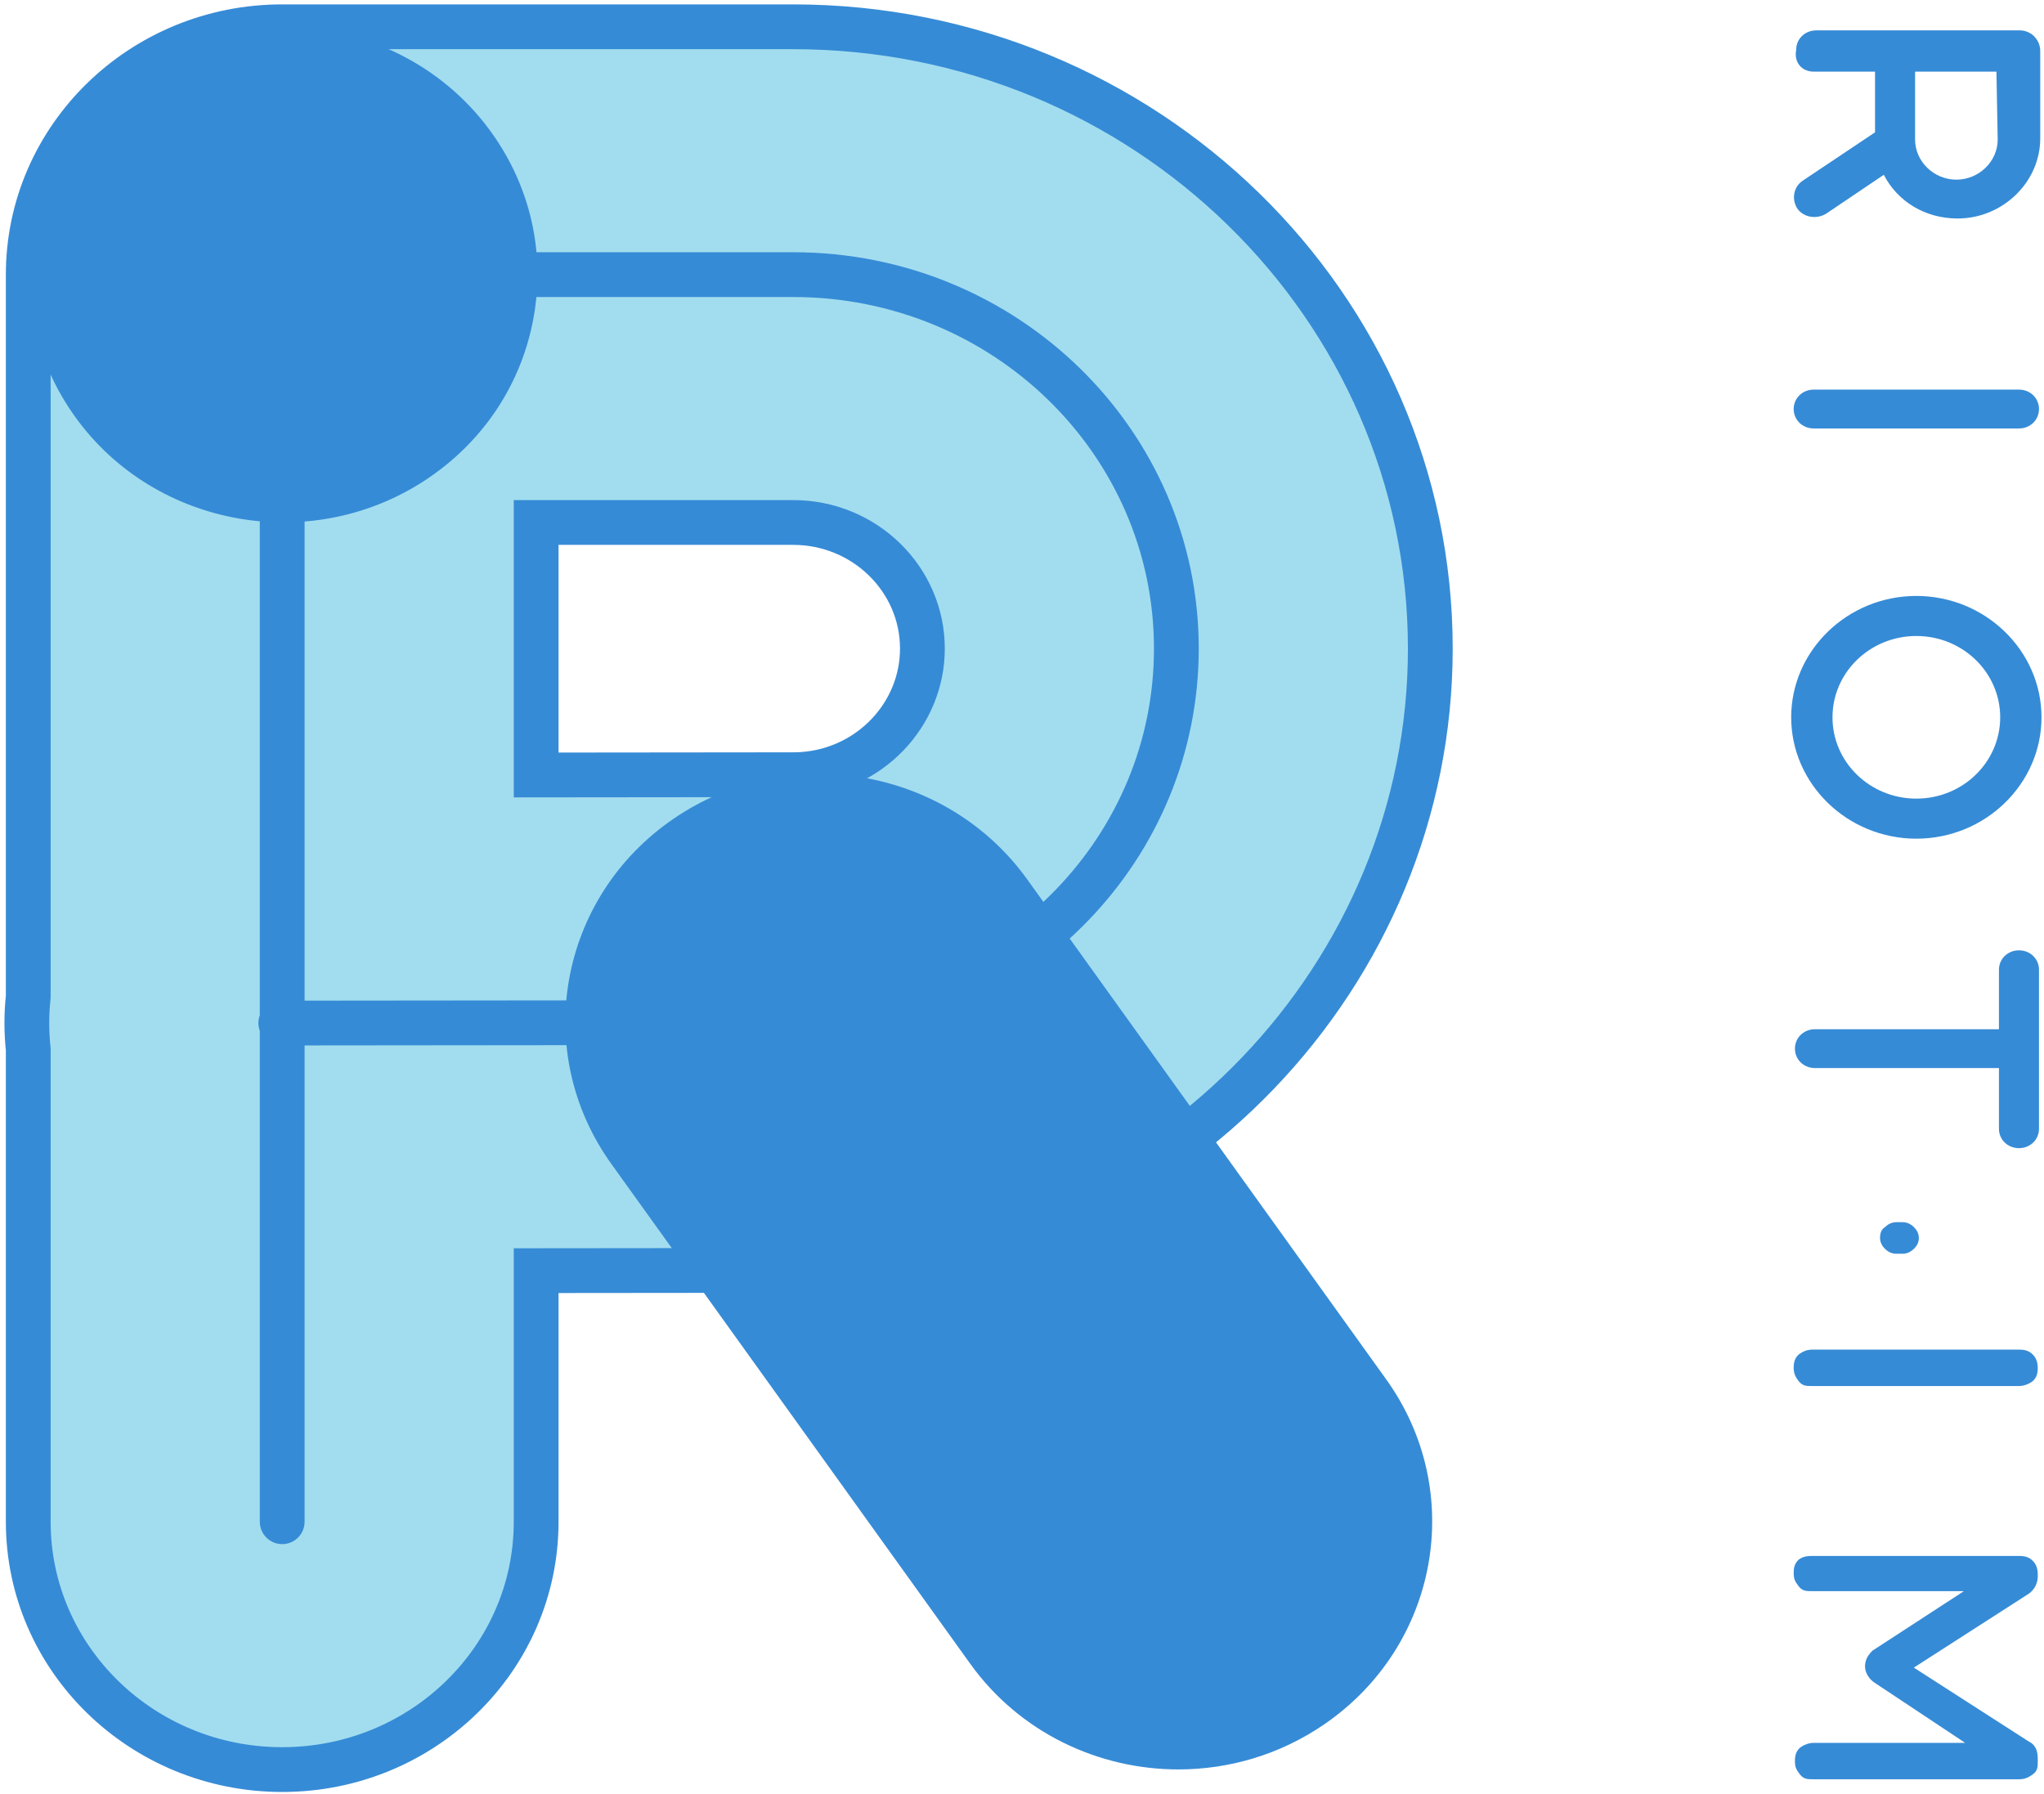
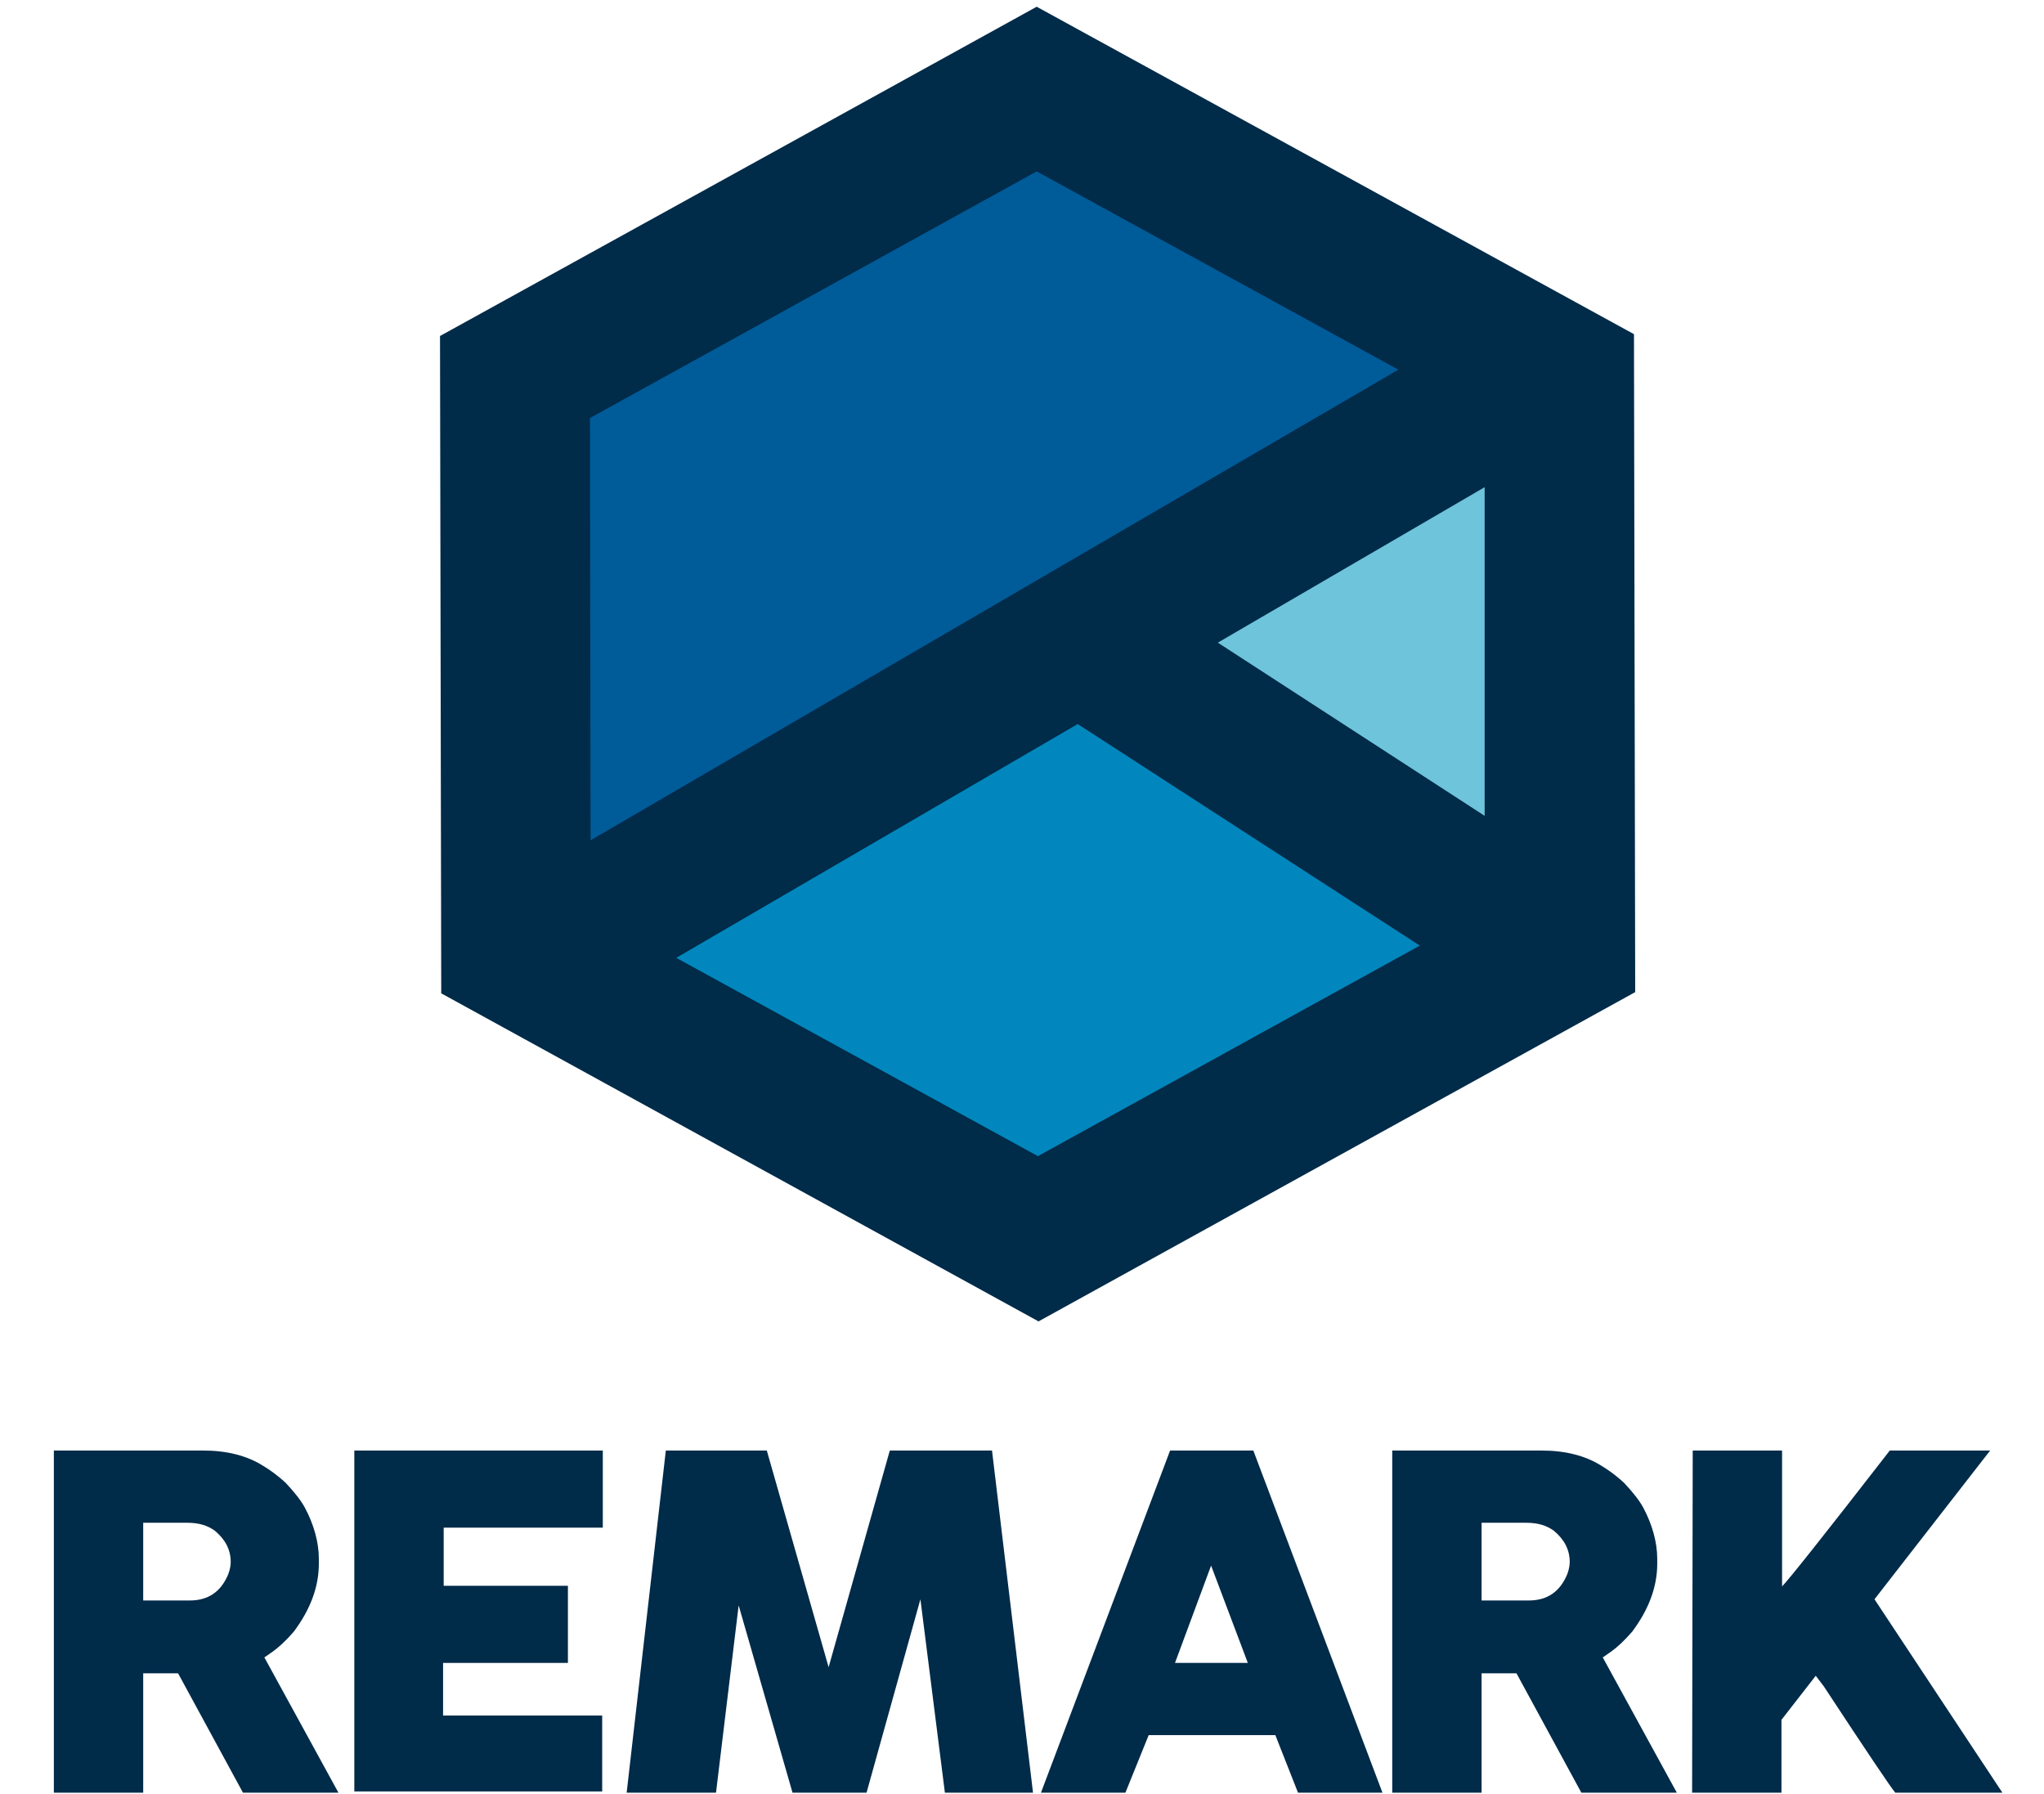
- <svg xmlns="http://www.w3.org/2000/svg" width="334px" height="293px" viewBox="0 0 334 293" version="1.1">
-   <g id="Page-1" stroke="none" stroke-width="1" fill="none" fill-rule="evenodd">
-     <g id="animatedLogo-0" transform="translate(-71, -93)">
-       <g id="Group-17" transform="translate(75, 97)">
-         <path d="M83.609,81.367 L83.609,122.621 L125.567,122.578 C126.1,122.578 126.586,122.563 127.07,122.532 C138.102,121.806 146.725,112.775 146.725,101.973 C146.725,90.609 137.255,81.367 125.609,81.367 L83.609,81.367 Z M42.113,285.127 C19.196,285.127 0.616,266.998 0.616,244.633 L0.616,167.457 C0.467,166.057 0.386,164.634 0.386,163.194 C0.383,161.728 0.462,160.28 0.616,158.852 L0.616,40.873 C0.616,18.508 19.196,0.376 42.113,0.376 L125.609,0.376 C183.016,0.376 229.72,45.953 229.72,101.973 C229.72,155.236 187.089,199.758 132.668,203.333 C130.355,203.489 127.971,203.568 125.609,203.568 L83.609,203.609 L83.609,244.633 C83.609,266.998 65.031,285.127 42.113,285.127 Z" id="Fill-1" fill="#A2DDEF" />
-         <path d="M83.609,81.367 L83.609,122.621 L125.567,122.578 C126.1,122.578 126.586,122.563 127.07,122.532 C138.102,121.806 146.725,112.775 146.725,101.973 C146.725,90.609 137.255,81.367 125.609,81.367 L83.609,81.367 Z M42.113,285.127 C19.196,285.127 0.616,266.998 0.616,244.633 L0.616,167.457 C0.467,166.057 0.386,164.634 0.386,163.194 C0.383,161.728 0.462,160.28 0.616,158.852 L0.616,40.873 C0.616,18.508 19.196,0.376 42.113,0.376 L125.609,0.376 C183.016,0.376 229.72,45.953 229.72,101.973 C229.72,155.236 187.089,199.758 132.668,203.333 C130.355,203.489 127.971,203.568 125.609,203.568 L83.609,203.609 L83.609,244.633 C83.609,266.998 65.031,285.127 42.113,285.127 Z" id="Stroke-3" stroke="#368BD6" stroke-width="7.318" />
-         <path d="M42.113,244.632 L42.113,40.872 L125.609,40.872 C160.188,40.872 188.222,68.228 188.222,101.973 C188.222,134.318 162.467,160.792 129.881,162.932 C128.467,163.026 127.045,163.073 125.609,163.073 L41.882,163.155" id="Stroke-5" stroke="#368BD6" stroke-width="7.318" stroke-linecap="round" />
-         <path d="M76.306,17.648 C82.668,26.506 85.111,37.255 83.186,47.901 C81.259,58.554 75.194,67.834 66.109,74.038 C47.352,86.845 21.406,82.386 8.272,64.096 C1.91,55.238 -0.533,44.491 1.395,33.841 C3.32,23.19 9.384,13.908 18.472,7.706 C37.229,-5.101 63.172,-0.642 76.306,17.648 Z M188.563,285.104 C175.486,285.104 162.619,279.089 154.544,267.845 L95.896,186.171 C82.745,167.855 87.3,142.603 106.067,129.771 C124.833,116.931 150.711,121.378 163.862,139.694 L222.509,221.367 C235.663,239.683 231.108,264.936 212.341,277.767 C205.093,282.724 196.786,285.104 188.563,285.104 Z" id="Combined-Shape" fill="#368BD6" />
-         <path d="M292.37,66.005 C290.529,66.005 289.098,64.617 289.098,62.832 C289.098,61.048 290.529,59.659 292.37,59.659 L325.91,59.659 C327.75,59.659 329.182,61.048 329.182,62.832 C329.182,64.617 327.75,66.005 325.91,66.005 L292.37,66.005 Z M292.37,7.705 C290.529,7.705 289.098,6.317 289.507,4.136 C289.507,2.351 290.938,0.963 292.779,0.963 L306.072,0.963 L326.114,0.963 C326.728,0.963 327.341,1.161 327.955,1.558 C328.773,2.153 329.386,3.144 329.386,4.334 L329.386,18.612 C329.386,25.75 323.251,31.699 315.889,31.699 C310.571,31.699 306.072,28.923 303.823,24.561 L294.415,30.906 C292.779,31.898 290.734,31.501 289.711,30.113 C288.689,28.527 289.098,26.544 290.529,25.552 L302.391,17.62 L302.391,7.705 L292.37,7.705 Z M322.433,18.81 L322.229,7.705 L308.935,7.705 L308.935,18.81 C308.935,22.379 312.003,25.354 315.684,25.354 C319.365,25.354 322.433,22.379 322.433,18.81 Z M325.91,151.273 C327.75,151.273 329.182,152.661 329.182,154.446 L329.182,167.335 L329.182,180.423 C329.182,182.208 327.75,183.596 325.91,183.596 C324.069,183.596 322.638,182.208 322.638,180.423 L322.638,170.508 L292.574,170.508 C290.734,170.508 289.302,169.12 289.302,167.335 C289.302,165.551 290.734,164.163 292.574,164.163 L322.638,164.163 L322.638,154.446 C322.638,152.661 324.069,151.273 325.91,151.273 Z M309.14,93.37 C320.388,93.37 329.591,102.294 329.591,113.2 C329.591,124.106 320.388,133.03 309.14,133.03 C297.892,133.03 288.689,124.106 288.689,113.2 C288.689,102.294 297.892,93.37 309.14,93.37 Z M309.14,126.486 C316.707,126.486 322.842,120.537 322.842,113.2 C322.842,105.863 316.707,99.914 309.14,99.914 C301.573,99.914 295.438,105.863 295.438,113.2 C295.438,120.537 301.573,126.486 309.14,126.486 Z M328.159,217.307 C328.773,217.901 328.977,218.695 328.977,219.488 C328.977,220.479 328.773,221.074 328.159,221.669 C327.341,222.264 326.523,222.462 325.91,222.462 L292.165,222.462 C291.143,222.462 290.529,222.462 289.916,221.669 C289.302,220.876 289.098,220.281 289.098,219.488 C289.098,218.496 289.302,217.901 289.916,217.307 C290.734,216.712 291.347,216.513 292.165,216.513 L325.91,216.513 C326.932,216.513 327.546,216.712 328.159,217.307 Z M328.977,253.595 C328.977,254.785 328.364,255.776 327.546,256.371 L308.731,268.468 L327.546,280.564 C328.773,281.159 328.977,282.348 328.977,283.34 L328.977,283.736 C328.977,284.728 328.977,285.323 328.159,285.918 C327.341,286.513 326.728,286.711 325.91,286.711 L292.37,286.711 C291.347,286.711 290.734,286.711 290.12,285.918 C289.507,285.125 289.302,284.728 289.302,283.736 C289.302,282.745 289.507,282.15 290.12,281.555 C290.938,280.96 291.756,280.762 292.37,280.762 L317.116,280.762 L302.186,270.847 C301.368,270.252 300.755,269.261 300.755,268.269 C300.755,267.278 301.164,266.485 301.982,265.691 L316.911,255.975 L292.165,255.975 C291.143,255.975 290.529,255.975 289.916,255.182 C289.302,254.388 289.098,253.992 289.098,253 C289.098,252.009 289.302,251.414 289.916,250.819 C290.734,250.224 291.552,250.224 292.165,250.224 L325.91,250.224 C326.932,250.224 327.546,250.422 328.159,251.017 C328.773,251.612 328.977,252.405 328.977,253.199 L328.977,253.595 Z M306.89,195.692 C307.504,195.692 308.117,195.89 308.731,196.485 C309.14,196.882 309.549,197.477 309.549,198.27 C309.549,198.865 309.344,199.46 308.731,200.055 C308.322,200.451 307.708,200.848 306.89,200.848 L305.868,200.848 C305.254,200.848 304.641,200.65 304.027,200.055 C303.618,199.658 303.209,199.063 303.209,198.27 C303.209,197.477 303.414,196.882 304.027,196.485 C304.436,196.089 305.05,195.692 305.868,195.692 L306.89,195.692 Z" id="Combined-Shape" fill="#368BD6" />
+ <svg xmlns="http://www.w3.org/2000/svg" version="1.1" id="Layer_1" x="0px" y="0px" viewBox="0 0 334 293" style="enable-background:new 0 0 334 293;" xml:space="preserve">
+   <style type="text/css">
+ 	.st0{fill:#002B49;}
+ 	.st1{fill:#6EC4DB;}
+ 	.st2{fill:#0187BD;}
+ 	.st3{fill:#005B99;}
+ 	.st4{fill:none;}
+ </style>
+   <g>
+     <g>
+       <path class="st0" d="M33.2,237c3.8,0,7.1,0.8,9.8,2.5c1,0.6,2.3,1.5,3.7,2.8c1.5,1.6,2.5,2.9,3.1,4c1.5,2.8,2.3,5.7,2.3,8.4v0.8    c0,3.8-1.4,7.5-4.1,11.1c-1.3,1.5-2.5,2.6-3.5,3.3l-1.3,0.9l12.1,22.1H39.7l-10.6-19.5h-5.7v19.5H8.8V237L33.2,237L33.2,237z     M23.4,248.9v12.6H31c3,0,5.1-1.4,6.3-4.3c0.3-0.8,0.4-1.5,0.4-2c0-2-0.9-3.7-2.6-5.1c-1.1-0.8-2.5-1.3-4.5-1.3H23.4z" />
+       <path class="st0" d="M57.9,237h40.6v12.6h-26v9.5h20.3v12.6H72.4v8.6h26v12.4H57.9V237z" />
+       <path class="st0" d="M125.3,237l10.1,35.4l10-35.4h16.7l6.7,55.9h-14.4l-4-31.6l-8.8,31.6h-12.1l-8.8-30.6l-3.7,30.6h-14.6    l6.4-55.9L125.3,237L125.3,237z" />
+       <path class="st0" d="M191.2,237h13.6l21.1,55.9h-13.8l-3.7-9.4h-20.7l-3.8,9.4h-13.8L191.2,237z M197.9,255.8l-5.9,15.9h11.9    L197.9,255.8z" />
+       <path class="st0" d="M251.9,237c3.8,0,7.1,0.8,9.8,2.5c1,0.6,2.3,1.5,3.7,2.8c1.5,1.6,2.5,2.9,3.1,4c1.5,2.8,2.3,5.7,2.3,8.4v0.8    c0,3.8-1.4,7.5-4.1,11.1c-1.3,1.5-2.5,2.6-3.5,3.3l-1.3,0.9l12.1,22.1h-15.6l-10.6-19.5h-5.7v19.5h-14.6V237L251.9,237L251.9,237z     M242.1,248.9v12.6h7.7c3,0,5.1-1.4,6.3-4.3c0.3-0.8,0.4-1.5,0.4-2c0-2-0.9-3.7-2.6-5.1c-1.1-0.8-2.5-1.3-4.5-1.3H242.1z" />
+       <path class="st0" d="M276.6,237h14.6v22.2c1-1,6.9-8.4,17.6-22.2h16.4l-18.9,24.3l20.9,31.6h-17.5c-0.7-0.8-4.6-6.6-11.7-17.4    l-1.3-1.7l-5.6,7.2v11.9h-14.6L276.6,237L276.6,237z" />
+     </g>
+     <g>
+       <polygon id="polygon4" class="st1" points="254.9,155.3 176.5,104.6 254.8,61.4   " />
+       <polygon id="polygon6" class="st2" points="254.9,155.3 169.7,202.4 84.3,155.5 176.5,104.6   " />
+       <g id="g10" transform="matrix(1.048987,0,0,1,4.605926,-3.58)">
+         <polyline id="polyline8" class="st3" points="75.9,159.1 75.8,65.2 157.1,18.1 238.5,65    " />
      </g>
+       <g id="g14" transform="matrix(1.048987,0,0,1,4.605926,-3.58)">
+         <line id="line12" class="st4" x1="227.7" y1="69" x2="86.7" y2="155.1" />
+       </g>
+       <g id="g18" transform="matrix(1.048987,0,0,1,4.605926,-3.58)">
+         <line id="line16" class="st4" x1="163.8" y1="108" x2="238.6" y2="158.9" />
+       </g>
+       <path id="path20" class="st0" d="M267,54.6L169.4,1.1L71.9,54.9l0.2,107.4l97.6,53.6l97.5-53.8L267,54.6z M242.6,133.3L199,105    l43.6-25.4L242.6,133.3z M169.4,28l59.1,32.4L96.5,137.3l-0.1-69L169.4,28z M169.6,188.9l-59.1-32.4l65.6-38.2l55.9,36.2    L169.6,188.9z" />
    </g>
  </g>
</svg>
